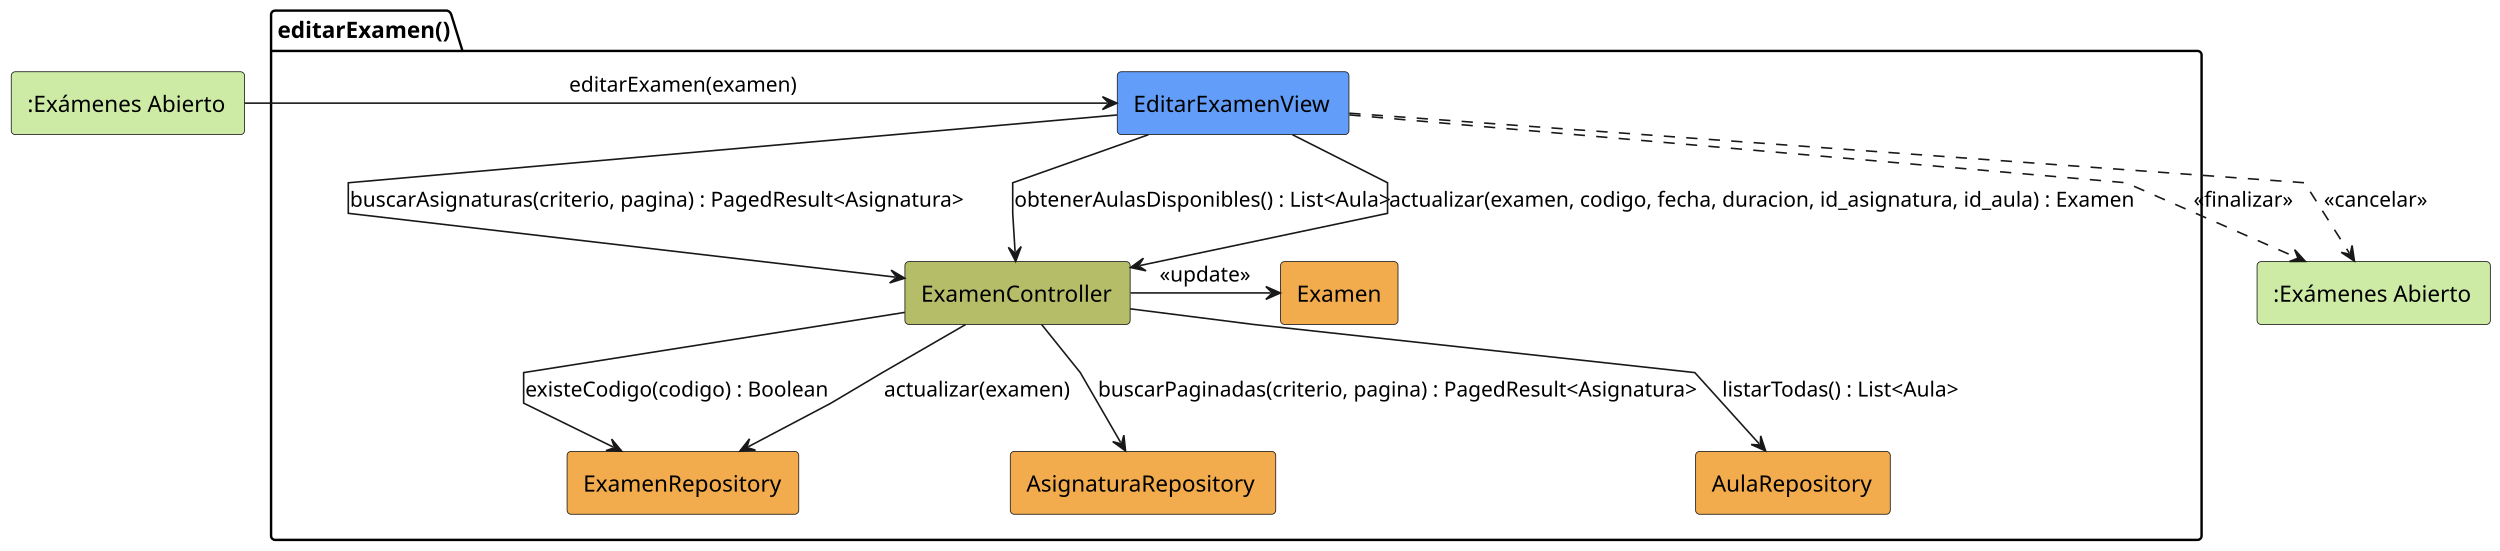
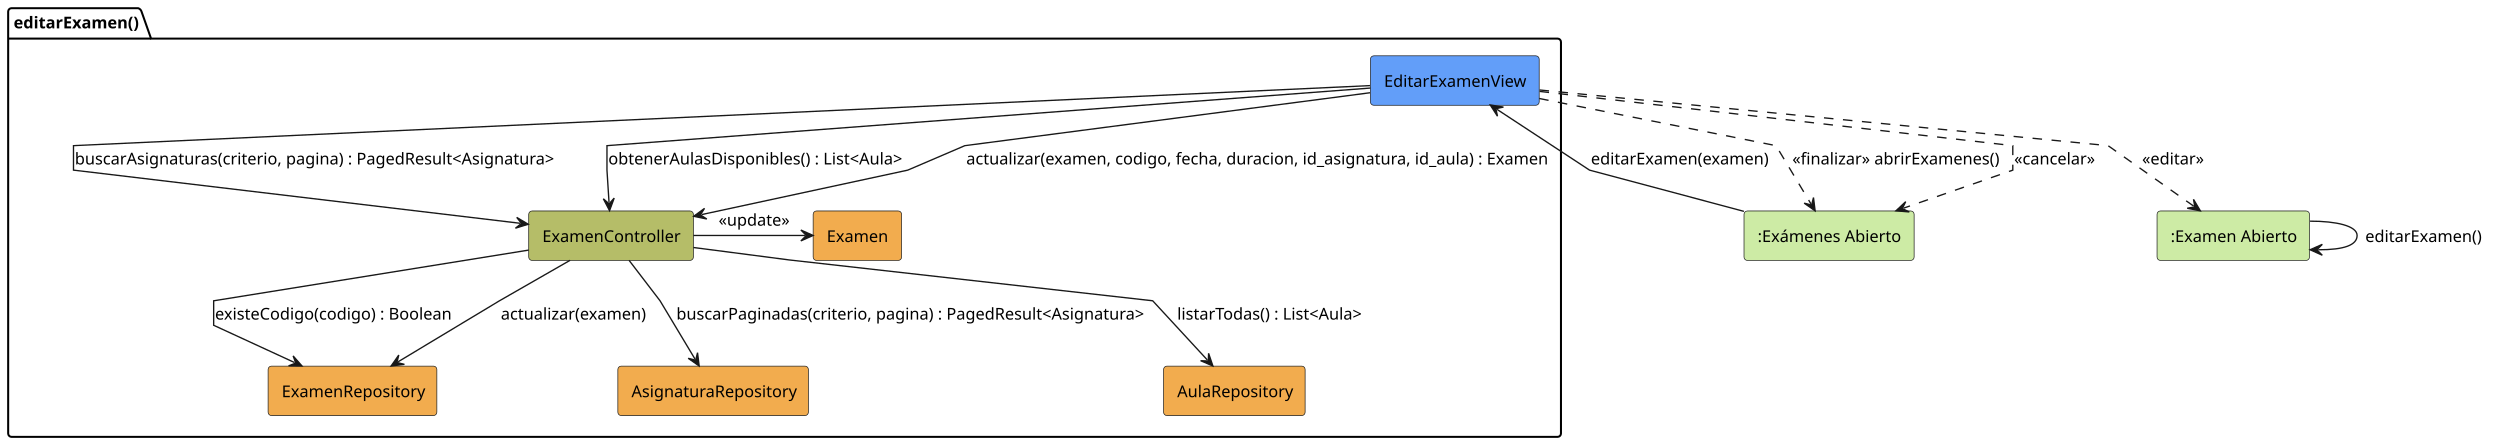
- <svg xmlns="http://www.w3.org/2000/svg" contentStyleType="text/css" height="342px" preserveAspectRatio="none" style="width:1554px;height:342px;background:#FFFFFF;" version="1.1" viewBox="0 0 1554 342" width="1554px" zoomAndPan="magnify">
+ <svg xmlns="http://www.w3.org/2000/svg" contentStyleType="text/css" height="328px" preserveAspectRatio="none" style="width:1837px;height:328px;background:#FFFFFF;" version="1.1" viewBox="0 0 1837 328" width="1837px" zoomAndPan="magnify">
  <defs />
  <g>
    <g id="cluster_editarExamen">
-       <path d="M171,6.602 L278,6.602 A3.75,3.75 0 0 1 280.5,9.102 L287.5,31.67 L1366,31.67 A2.5,2.5 0 0 1 1368.5,34.17 L1368.5,333.102 A2.5,2.5 0 0 1 1366,335.602 L171,335.602 A2.5,2.5 0 0 1 168.5,333.102 L168.5,9.102 A2.5,2.5 0 0 1 171,6.602 " fill="none" style="stroke:#000000;stroke-width:1.5;" />
-       <line style="stroke:#000000;stroke-width:1.5;" x1="168.5" x2="287.5" y1="31.67" y2="31.67" />
-       <text fill="#000000" font-family="sans-serif" font-size="14" font-weight="bold" lengthAdjust="spacing" textLength="106" x="172.5" y="23.568">editarExamen()</text>
+       <path d="M8.5,6.016 L101.5,6.016 A3.75,3.75 0 0 1 104,8.516 L111,28.36 L1144.5,28.36 A2.5,2.5 0 0 1 1147,30.86 L1147,318.516 A2.5,2.5 0 0 1 1144.5,321.016 L8.5,321.016 A2.5,2.5 0 0 1 6,318.516 L6,8.516 A2.5,2.5 0 0 1 8.5,6.016 " fill="none" style="stroke:#000000;stroke-width:1.5;" />
+       <line style="stroke:#000000;stroke-width:1.5;" x1="6" x2="111" y1="28.36" y2="28.36" />
+       <text fill="#000000" font-family="sans-serif" font-size="12" font-weight="bold" lengthAdjust="spacing" textLength="92" x="10" y="20.844">editarExamen()</text>
    </g>
    <g id="elem_EditarExamenView">
-       <rect fill="#629EF9" height="39.068" rx="2.5" ry="2.5" style="stroke:#181818;stroke-width:0.5;" width="144" x="694.5" y="44.602" />
-       <text fill="#000000" font-family="sans-serif" font-size="14" lengthAdjust="spacing" textLength="124" x="704.5" y="69.568">EditarExamenView</text>
+       <rect fill="#629EF9" height="36.344" rx="2.5" ry="2.5" style="stroke:#181818;stroke-width:0.5;" width="124" x="1007" y="41.016" />
+       <text fill="#000000" font-family="sans-serif" font-size="12" lengthAdjust="spacing" textLength="104" x="1017" y="63.844">EditarExamenView</text>
    </g>
    <g id="elem_ExamenController">
-       <rect fill="#B5BD68" height="39.068" rx="2.5" ry="2.5" style="stroke:#181818;stroke-width:0.5;" width="140" x="562.5" y="162.602" />
-       <text fill="#000000" font-family="sans-serif" font-size="14" lengthAdjust="spacing" textLength="120" x="572.5" y="187.568">ExamenController</text>
+       <rect fill="#B5BD68" height="36.344" rx="2.5" ry="2.5" style="stroke:#181818;stroke-width:0.5;" width="121" x="388.5" y="155.016" />
+       <text fill="#000000" font-family="sans-serif" font-size="12" lengthAdjust="spacing" textLength="101" x="398.5" y="177.844">ExamenController</text>
    </g>
    <g id="elem_ExamenRepository">
-       <rect fill="#F2AC4E" height="39.068" rx="2.5" ry="2.5" style="stroke:#181818;stroke-width:0.5;" width="144" x="352.5" y="280.602" />
-       <text fill="#000000" font-family="sans-serif" font-size="14" lengthAdjust="spacing" textLength="124" x="362.5" y="305.568">ExamenRepository</text>
+       <rect fill="#F2AC4E" height="36.344" rx="2.5" ry="2.5" style="stroke:#181818;stroke-width:0.5;" width="124" x="197" y="269.016" />
+       <text fill="#000000" font-family="sans-serif" font-size="12" lengthAdjust="spacing" textLength="104" x="207" y="291.844">ExamenRepository</text>
    </g>
    <g id="elem_AsignaturaRepository">
-       <rect fill="#F2AC4E" height="39.068" rx="2.5" ry="2.5" style="stroke:#181818;stroke-width:0.5;" width="165" x="628" y="280.602" />
-       <text fill="#000000" font-family="sans-serif" font-size="14" lengthAdjust="spacing" textLength="145" x="638" y="305.568">AsignaturaRepository</text>
+       <rect fill="#F2AC4E" height="36.344" rx="2.5" ry="2.5" style="stroke:#181818;stroke-width:0.5;" width="140" x="454" y="269.016" />
+       <text fill="#000000" font-family="sans-serif" font-size="12" lengthAdjust="spacing" textLength="120" x="464" y="291.844">AsignaturaRepository</text>
    </g>
    <g id="elem_AulaRepository">
-       <rect fill="#F2AC4E" height="39.068" rx="2.5" ry="2.5" style="stroke:#181818;stroke-width:0.5;" width="121" x="1054" y="280.602" />
-       <text fill="#000000" font-family="sans-serif" font-size="14" lengthAdjust="spacing" textLength="101" x="1064" y="305.568">AulaRepository</text>
+       <rect fill="#F2AC4E" height="36.344" rx="2.5" ry="2.5" style="stroke:#181818;stroke-width:0.5;" width="104" x="855" y="269.016" />
+       <text fill="#000000" font-family="sans-serif" font-size="12" lengthAdjust="spacing" textLength="84" x="865" y="291.844">AulaRepository</text>
    </g>
    <g id="elem_Examen">
-       <rect fill="#F2AC4E" height="39.068" rx="2.5" ry="2.5" style="stroke:#181818;stroke-width:0.5;" width="73" x="796" y="162.602" />
-       <text fill="#000000" font-family="sans-serif" font-size="14" lengthAdjust="spacing" textLength="53" x="806" y="187.568">Examen</text>
+       <rect fill="#F2AC4E" height="36.344" rx="2.5" ry="2.5" style="stroke:#181818;stroke-width:0.5;" width="65" x="597.5" y="155.016" />
+       <text fill="#000000" font-family="sans-serif" font-size="12" lengthAdjust="spacing" textLength="45" x="607.5" y="177.844">Examen</text>
    </g>
    <g id="elem_ExamenesAbierto">
-       <rect fill="#CDEBA5" height="39.068" rx="2.5" ry="2.5" style="stroke:#181818;stroke-width:0.5;" width="145" x="7" y="44.602" />
-       <text fill="#000000" font-family="sans-serif" font-size="14" lengthAdjust="spacing" textLength="125" x="17" y="69.568">:Exámenes Abierto</text>
+       <rect fill="#CDEBA5" height="36.344" rx="2.5" ry="2.5" style="stroke:#181818;stroke-width:0.5;" width="125" x="1281.5" y="155.016" />
+       <text fill="#000000" font-family="sans-serif" font-size="12" lengthAdjust="spacing" textLength="105" x="1291.5" y="177.844">:Exámenes Abierto</text>
    </g>
-     <g id="elem_ExamenesAbiertoSalida">
-       <rect fill="#CDEBA5" height="39.068" rx="2.5" ry="2.5" style="stroke:#181818;stroke-width:0.5;" width="145" x="1403" y="162.602" />
-       <text fill="#000000" font-family="sans-serif" font-size="14" lengthAdjust="spacing" textLength="125" x="1413" y="187.568">:Exámenes Abierto</text>
+     <g id="elem_ExamenAbierto">
+       <rect fill="#CDEBA5" height="36.344" rx="2.5" ry="2.5" style="stroke:#181818;stroke-width:0.5;" width="112" x="1585" y="155.016" />
+       <text fill="#000000" font-family="sans-serif" font-size="12" lengthAdjust="spacing" textLength="92" x="1595" y="177.844">:Examen Abierto</text>
    </g>
    <g id="link_ExamenesAbierto_EditarExamenView">
-       <path d="M152.05,64.102 C284.15,64.102 556.45,64.102 688.3,64.102 " fill="none" id="ExamenesAbierto-to-EditarExamenView" style="stroke:#181818;stroke-width:1.0;" />
-       <polygon fill="#181818" points="694.3,64.102,685.3,60.102,689.3,64.102,685.3,68.102,694.3,64.102" style="stroke:#181818;stroke-width:1.0;" />
-       <text fill="#000000" font-family="sans-serif" font-size="13" lengthAdjust="spacing" textLength="139" x="353.75" y="56.999">editarExamen(examen)</text>
+       <path d="M1281.45,155.316 C1230.87,141.806 1168,125.016 1168,125.016 C1168,125.016 1129.355,99.649 1100.025,80.389 " fill="none" id="ExamenesAbierto-to-EditarExamenView" style="stroke:#181818;stroke-width:1.0;" />
+       <polygon fill="#181818" points="1095.01,77.096,1100.337,85.38,1099.189,79.841,1104.729,78.693,1095.01,77.096" style="stroke:#181818;stroke-width:1.0;" />
+       <text fill="#000000" font-family="sans-serif" font-size="12" lengthAdjust="spacing" textLength="131" x="1169" y="120.844">editarExamen(examen)</text>
+     </g>
+     <g id="link_EditarExamenView_ExamenesAbierto">
+       <path d="M1131.01,72.366 C1200.93,86.286 1305,107.016 1305,107.016 C1305,107.016 1319.114,130.53 1330.664,149.79 " fill="none" id="EditarExamenView-to-ExamenesAbierto" style="stroke:#181818;stroke-width:1.0;stroke-dasharray:7.0,7.0;" />
+       <polygon fill="#181818" points="1333.75,154.936,1332.552,145.16,1331.178,150.648,1325.691,149.275,1333.75,154.936" style="stroke:#181818;stroke-width:1.0;" />
+       <text fill="#000000" font-family="sans-serif" font-size="12" lengthAdjust="spacing" textLength="153" x="1317" y="120.844">«finalizar» abrirExamenes()</text>
+     </g>
+     <g id="link_EditarExamenView_ExamenesAbierto">
+       <path d="M1131.27,67.156 C1245.97,80.306 1479,107.016 1479,107.016 C1479,107.016 1479,125.016 1479,125.016 C1479,125.016 1437.386,139.503 1398.786,152.943 " fill="none" id="EditarExamenView-to-ExamenesAbierto-1" style="stroke:#181818;stroke-width:1.0;stroke-dasharray:7.0,7.0;" />
+       <polygon fill="#181818" points="1393.12,154.916,1402.935,155.734,1397.842,153.272,1400.304,148.179,1393.12,154.916" style="stroke:#181818;stroke-width:1.0;" />
+       <text fill="#000000" font-family="sans-serif" font-size="12" lengthAdjust="spacing" textLength="60" x="1480" y="120.844">«cancelar»</text>
    </g>
    <g id="link_EditarExamenView_ExamenController">
-       <path d="M694.31,71.472 C545.1,84.622 216.5,113.602 216.5,113.602 C216.5,113.602 216.5,132.602 216.5,132.602 C216.5,132.602 437.88,158.417 556.44,172.237 " fill="none" id="EditarExamenView-to-ExamenController" style="stroke:#181818;stroke-width:1.0;" />
-       <polygon fill="#181818" points="562.4,172.932,553.924,167.917,557.434,172.353,552.997,175.863,562.4,172.932" style="stroke:#181818;stroke-width:1.0;" />
-       <text fill="#000000" font-family="sans-serif" font-size="13" lengthAdjust="spacing" textLength="371" x="217.5" y="128.499">buscarAsignaturas(criterio, pagina) : PagedResult&lt;Asignatura&gt;</text>
+       <path d="M1006.65,62.906 C785.82,73.126 54,107.016 54,107.016 C54,107.016 54,125.016 54,125.016 C54,125.016 271.392,150.887 382.192,164.067 " fill="none" id="EditarExamenView-to-ExamenController" style="stroke:#181818;stroke-width:1.0;" />
+       <polygon fill="#181818" points="388.15,164.776,379.685,159.741,383.185,164.185,378.74,167.685,388.15,164.776" style="stroke:#181818;stroke-width:1.0;" />
+       <text fill="#000000" font-family="sans-serif" font-size="12" lengthAdjust="spacing" textLength="350" x="55" y="120.844">buscarAsignaturas(criterio, pagina) : PagedResult&lt;Asignatura&gt;</text>
    </g>
    <g id="link_EditarExamenView_ExamenController">
-       <path d="M713.92,83.712 C675.29,97.392 629.5,113.602 629.5,113.602 C629.5,113.602 629.5,132.602 629.5,132.602 C629.5,132.602 630.128,142.823 630.978,156.504 " fill="none" id="EditarExamenView-to-ExamenController-1" style="stroke:#181818;stroke-width:1.0;" />
-       <polygon fill="#181818" points="631.35,162.492,634.784,153.261,631.04,157.502,626.8,153.757,631.35,162.492" style="stroke:#181818;stroke-width:1.0;" />
-       <text fill="#000000" font-family="sans-serif" font-size="13" lengthAdjust="spacing" textLength="227" x="630.5" y="128.499">obtenerAulasDisponibles() : List&lt;Aula&gt;</text>
+       <path d="M1006.99,64.696 C849.41,76.586 446,107.016 446,107.016 C446,107.016 446,125.016 446,125.016 C446,125.016 446.656,135.378 447.516,148.798 " fill="none" id="EditarExamenView-to-ExamenController-1" style="stroke:#181818;stroke-width:1.0;" />
+       <polygon fill="#181818" points="447.9,154.786,451.316,145.549,447.58,149.796,443.333,146.06,447.9,154.786" style="stroke:#181818;stroke-width:1.0;" />
+       <text fill="#000000" font-family="sans-serif" font-size="12" lengthAdjust="spacing" textLength="215" x="447" y="120.844">obtenerAulasDisponibles() : List&lt;Aula&gt;</text>
    </g>
    <g id="link_EditarExamenView_ExamenController">
-       <path d="M803.34,83.712 C830.41,97.392 862.5,113.602 862.5,113.602 C862.5,113.602 862.5,132.602 862.5,132.602 C862.5,132.602 776.271,150.784 708.631,165.044 " fill="none" id="EditarExamenView-to-ExamenController-2" style="stroke:#181818;stroke-width:1.0;" />
-       <polygon fill="#181818" points="702.76,166.282,712.392,168.339,707.653,165.25,710.741,160.511,702.76,166.282" style="stroke:#181818;stroke-width:1.0;" />
-       <text fill="#000000" font-family="sans-serif" font-size="13" lengthAdjust="spacing" textLength="449" x="863.5" y="128.499">actualizar(examen, codigo, fecha, duracion, id_asignatura, id_aula) : Examen</text>
+       <path d="M1006.7,68.146 C903.67,81.606 709,107.016 709,107.016 C709,107.016 667,125.016 667,125.016 C667,125.016 580.095,143.751 515.595,157.661 " fill="none" id="EditarExamenView-to-ExamenController-2" style="stroke:#181818;stroke-width:1.0;" />
+       <polygon fill="#181818" points="509.73,158.926,519.371,160.939,514.618,157.872,517.684,153.119,509.73,158.926" style="stroke:#181818;stroke-width:1.0;" />
+       <text fill="#000000" font-family="sans-serif" font-size="12" lengthAdjust="spacing" textLength="423" x="710" y="120.844">actualizar(examen, codigo, fecha, duracion, id_asignatura, id_aula) : Examen</text>
    </g>
    <g id="link_ExamenController_AsignaturaRepository">
-       <path d="M647.47,201.712 C658.47,215.392 671.5,231.602 671.5,231.602 C671.5,231.602 685.099,255.126 696.639,275.106 " fill="none" id="ExamenController-to-AsignaturaRepository" style="stroke:#181818;stroke-width:1.0;" />
-       <polygon fill="#181818" points="699.64,280.302,698.602,270.508,697.139,275.972,691.675,274.509,699.64,280.302" style="stroke:#181818;stroke-width:1.0;" />
-       <text fill="#000000" font-family="sans-serif" font-size="13" lengthAdjust="spacing" textLength="362" x="682.5" y="246.499">buscarPaginadas(criterio, pagina) : PagedResult&lt;Asignatura&gt;</text>
+       <path d="M462.2,191.246 C472.48,204.666 485,221.016 485,221.016 C485,221.016 499.114,244.53 510.664,263.79 " fill="none" id="ExamenController-to-AsignaturaRepository" style="stroke:#181818;stroke-width:1.0;" />
+       <polygon fill="#181818" points="513.75,268.936,512.552,259.16,511.178,264.648,505.691,263.275,513.75,268.936" style="stroke:#181818;stroke-width:1.0;" />
+       <text fill="#000000" font-family="sans-serif" font-size="12" lengthAdjust="spacing" textLength="341" x="497" y="234.844">buscarPaginadas(criterio, pagina) : PagedResult&lt;Asignatura&gt;</text>
    </g>
    <g id="link_ExamenController_AulaRepository">
-       <path d="M702.51,191.972 C739.98,196.722 778.5,201.602 778.5,201.602 C778.5,201.602 1053.5,231.602 1053.5,231.602 C1053.5,231.602 1075.438,255.87 1093.488,275.85 " fill="none" id="ExamenController-to-AulaRepository" style="stroke:#181818;stroke-width:1.0;" />
-       <polygon fill="#181818" points="1097.51,280.302,1094.445,270.942,1094.158,276.592,1088.509,276.305,1097.51,280.302" style="stroke:#181818;stroke-width:1.0;" />
-       <text fill="#000000" font-family="sans-serif" font-size="13" lengthAdjust="spacing" textLength="143" x="1070.5" y="246.499">listarTodas() : List&lt;Aula&gt;</text>
+       <path d="M509.52,181.866 C543.84,186.326 580,191.016 580,191.016 C580,191.016 847,221.016 847,221.016 C847,221.016 869.39,245.267 887.17,264.527 " fill="none" id="ExamenController-to-AulaRepository" style="stroke:#181818;stroke-width:1.0;" />
+       <polygon fill="#181818" points="891.24,268.936,888.074,259.61,887.848,265.262,882.196,265.036,891.24,268.936" style="stroke:#181818;stroke-width:1.0;" />
+       <text fill="#000000" font-family="sans-serif" font-size="12" lengthAdjust="spacing" textLength="137" x="865" y="234.844">listarTodas() : List&lt;Aula&gt;</text>
    </g>
    <g id="link_ExamenController_ExamenRepository">
-       <path d="M562.45,194.172 C471.84,208.482 325.5,231.602 325.5,231.602 C325.5,231.602 325.5,250.602 325.5,250.602 C325.5,250.602 353.202,264.172 381.122,277.852 " fill="none" id="ExamenController-to-ExamenRepository" style="stroke:#181818;stroke-width:1.0;" />
-       <polygon fill="#181818" points="386.51,280.492,380.188,272.94,382.02,278.292,376.668,280.124,386.51,280.492" style="stroke:#181818;stroke-width:1.0;" />
-       <text fill="#000000" font-family="sans-serif" font-size="13" lengthAdjust="spacing" textLength="185" x="326.5" y="246.499">existeCodigo(codigo) : Boolean</text>
+       <path d="M388.5,183.756 C302.97,197.526 157,221.016 157,221.016 C157,221.016 157,239.016 157,239.016 C157,239.016 187.271,252.965 216.441,266.405 " fill="none" id="ExamenController-to-ExamenRepository" style="stroke:#181818;stroke-width:1.0;" />
+       <polygon fill="#181818" points="221.89,268.916,215.39,261.517,217.349,266.824,212.042,268.783,221.89,268.916" style="stroke:#181818;stroke-width:1.0;" />
+       <text fill="#000000" font-family="sans-serif" font-size="12" lengthAdjust="spacing" textLength="172" x="158" y="234.844">existeCodigo(codigo) : Boolean</text>
    </g>
    <g id="link_ExamenController_ExamenRepository">
-       <path d="M600.26,201.712 C576.58,215.392 548.5,231.602 548.5,231.602 C548.5,231.602 516.5,250.602 516.5,250.602 C516.5,250.602 491.057,264.013 465.117,277.693 " fill="none" id="ExamenController-to-ExamenRepository-1" style="stroke:#181818;stroke-width:1.0;" />
-       <polygon fill="#181818" points="459.81,280.492,469.637,279.832,464.233,278.16,465.905,272.756,459.81,280.492" style="stroke:#181818;stroke-width:1.0;" />
-       <text fill="#000000" font-family="sans-serif" font-size="13" lengthAdjust="spacing" textLength="113" x="549.5" y="246.499">actualizar(examen)</text>
+       <path d="M418.93,191.246 C395.53,204.666 367,221.016 367,221.016 C367,221.016 324.51,246.581 292.52,265.841 " fill="none" id="ExamenController-to-ExamenRepository-1" style="stroke:#181818;stroke-width:1.0;" />
+       <polygon fill="#181818" points="287.38,268.936,297.154,267.721,291.664,266.357,293.027,260.867,287.38,268.936" style="stroke:#181818;stroke-width:1.0;" />
+       <text fill="#000000" font-family="sans-serif" font-size="12" lengthAdjust="spacing" textLength="108" x="368" y="234.844">actualizar(examen)</text>
    </g>
    <g id="link_ExamenController_Examen">
-       <path d="M702.73,182.102 C734.13,182.102 763.85,182.102 789.85,182.102 " fill="none" id="ExamenController-to-Examen" style="stroke:#181818;stroke-width:1.0;" />
-       <polygon fill="#181818" points="795.85,182.102,786.85,178.102,790.85,182.102,786.85,186.102,795.85,182.102" style="stroke:#181818;stroke-width:1.0;" />
-       <text fill="#000000" font-family="sans-serif" font-size="13" lengthAdjust="spacing" textLength="57" x="720.75" y="174.999">«update»</text>
+       <path d="M509.52,173.016 C538.91,173.016 567.06,173.016 591.48,173.016 " fill="none" id="ExamenController-to-Examen" style="stroke:#181818;stroke-width:1.0;" />
+       <polygon fill="#181818" points="597.48,173.016,588.48,169.016,592.48,173.016,588.48,177.016,597.48,173.016" style="stroke:#181818;stroke-width:1.0;" />
+       <text fill="#000000" font-family="sans-serif" font-size="12" lengthAdjust="spacing" textLength="51" x="528" y="165.844">«update»</text>
    </g>
-     <g id="link_EditarExamenView_ExamenesAbiertoSalida">
-       <path d="M838.77,71.422 C989.08,84.552 1321.5,113.602 1321.5,113.602 C1321.5,113.602 1381.935,140.093 1427.515,160.073 " fill="none" id="EditarExamenView-to-ExamenesAbiertoSalida" style="stroke:#181818;stroke-width:1.0;stroke-dasharray:7.0,7.0;" />
-       <polygon fill="#181818" points="1433.01,162.482,1426.373,155.205,1428.431,160.475,1423.161,162.532,1433.01,162.482" style="stroke:#181818;stroke-width:1.0;" />
-       <text fill="#000000" font-family="sans-serif" font-size="13" lengthAdjust="spacing" textLength="60" x="1363.5" y="128.499">«finalizar»</text>
+     <g id="link_EditarExamenView_ExamenAbierto">
+       <path d="M1131.26,66.116 C1261.14,78.826 1549,107.016 1549,107.016 C1549,107.016 1584.67,132.214 1611.93,151.474 " fill="none" id="EditarExamenView-to-ExamenAbierto" style="stroke:#181818;stroke-width:1.0;stroke-dasharray:7.0,7.0;" />
+       <polygon fill="#181818" points="1616.83,154.936,1611.788,146.476,1612.746,152.051,1607.171,153.01,1616.83,154.936" style="stroke:#181818;stroke-width:1.0;" />
+       <text fill="#000000" font-family="sans-serif" font-size="12" lengthAdjust="spacing" textLength="45" x="1574" y="120.844">«editar»</text>
    </g>
-     <g id="link_EditarExamenView_ExamenesAbiertoSalida">
-       <path d="M838.72,70.362 C1011.14,82.922 1432.5,113.602 1432.5,113.602 C1432.5,113.602 1447.578,137.261 1460.298,157.241 " fill="none" id="EditarExamenView-to-ExamenesAbiertoSalida-1" style="stroke:#181818;stroke-width:1.0;stroke-dasharray:7.0,7.0;" />
-       <polygon fill="#181818" points="1463.52,162.302,1462.061,152.562,1460.835,158.084,1455.312,156.858,1463.52,162.302" style="stroke:#181818;stroke-width:1.0;" />
-       <text fill="#000000" font-family="sans-serif" font-size="13" lengthAdjust="spacing" textLength="63" x="1444.5" y="128.499">«cancelar»</text>
+     <g id="link_ExamenAbierto_ExamenAbierto">
+       <path d="M1697.43,162.516 C1716.6,162.466 1732,165.966 1732,173.016 C1732,180.066 1722.6,183.582 1703.43,183.532 " fill="none" id="ExamenAbierto-to-ExamenAbierto" style="stroke:#181818;stroke-width:1.0;" />
+       <polygon fill="#181818" points="1697.43,183.516,1706.419,187.54,1702.43,183.529,1706.44,179.54,1697.43,183.516" style="stroke:#181818;stroke-width:1.0;" />
+       <text fill="#000000" font-family="sans-serif" font-size="12" lengthAdjust="spacing" textLength="86" x="1738" y="177.844">editarExamen()</text>
    </g>
  </g>
</svg>
